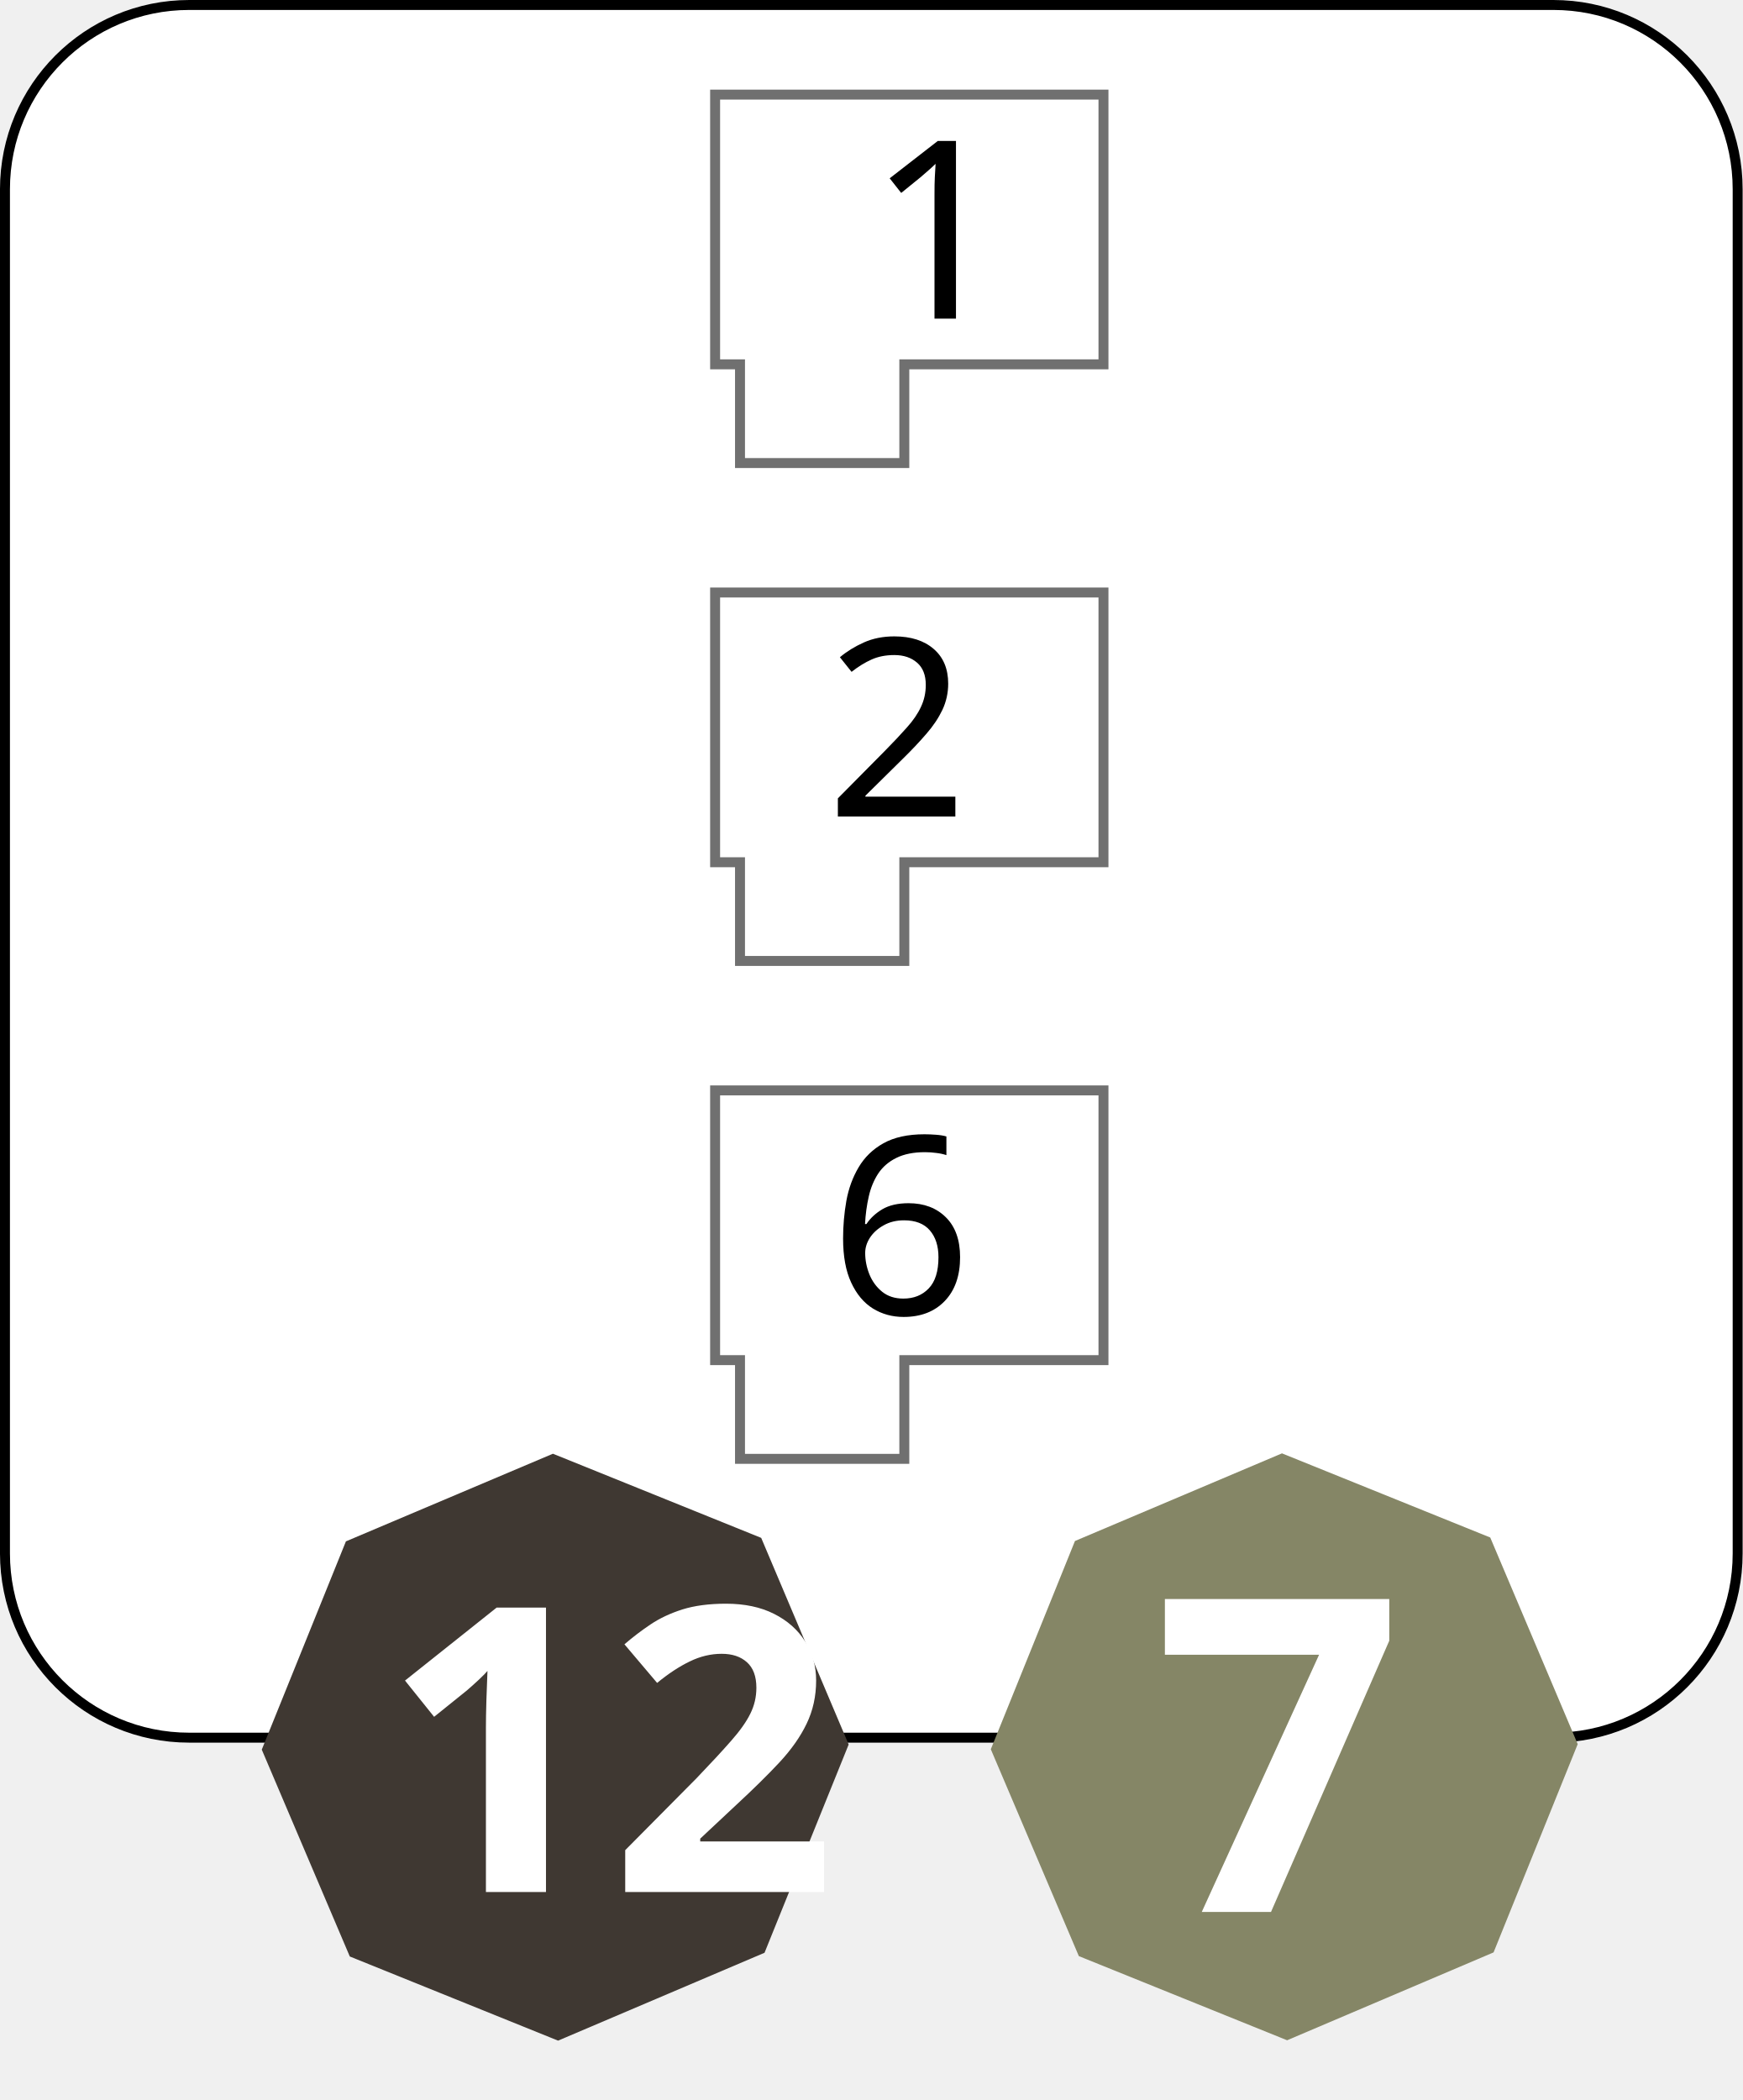
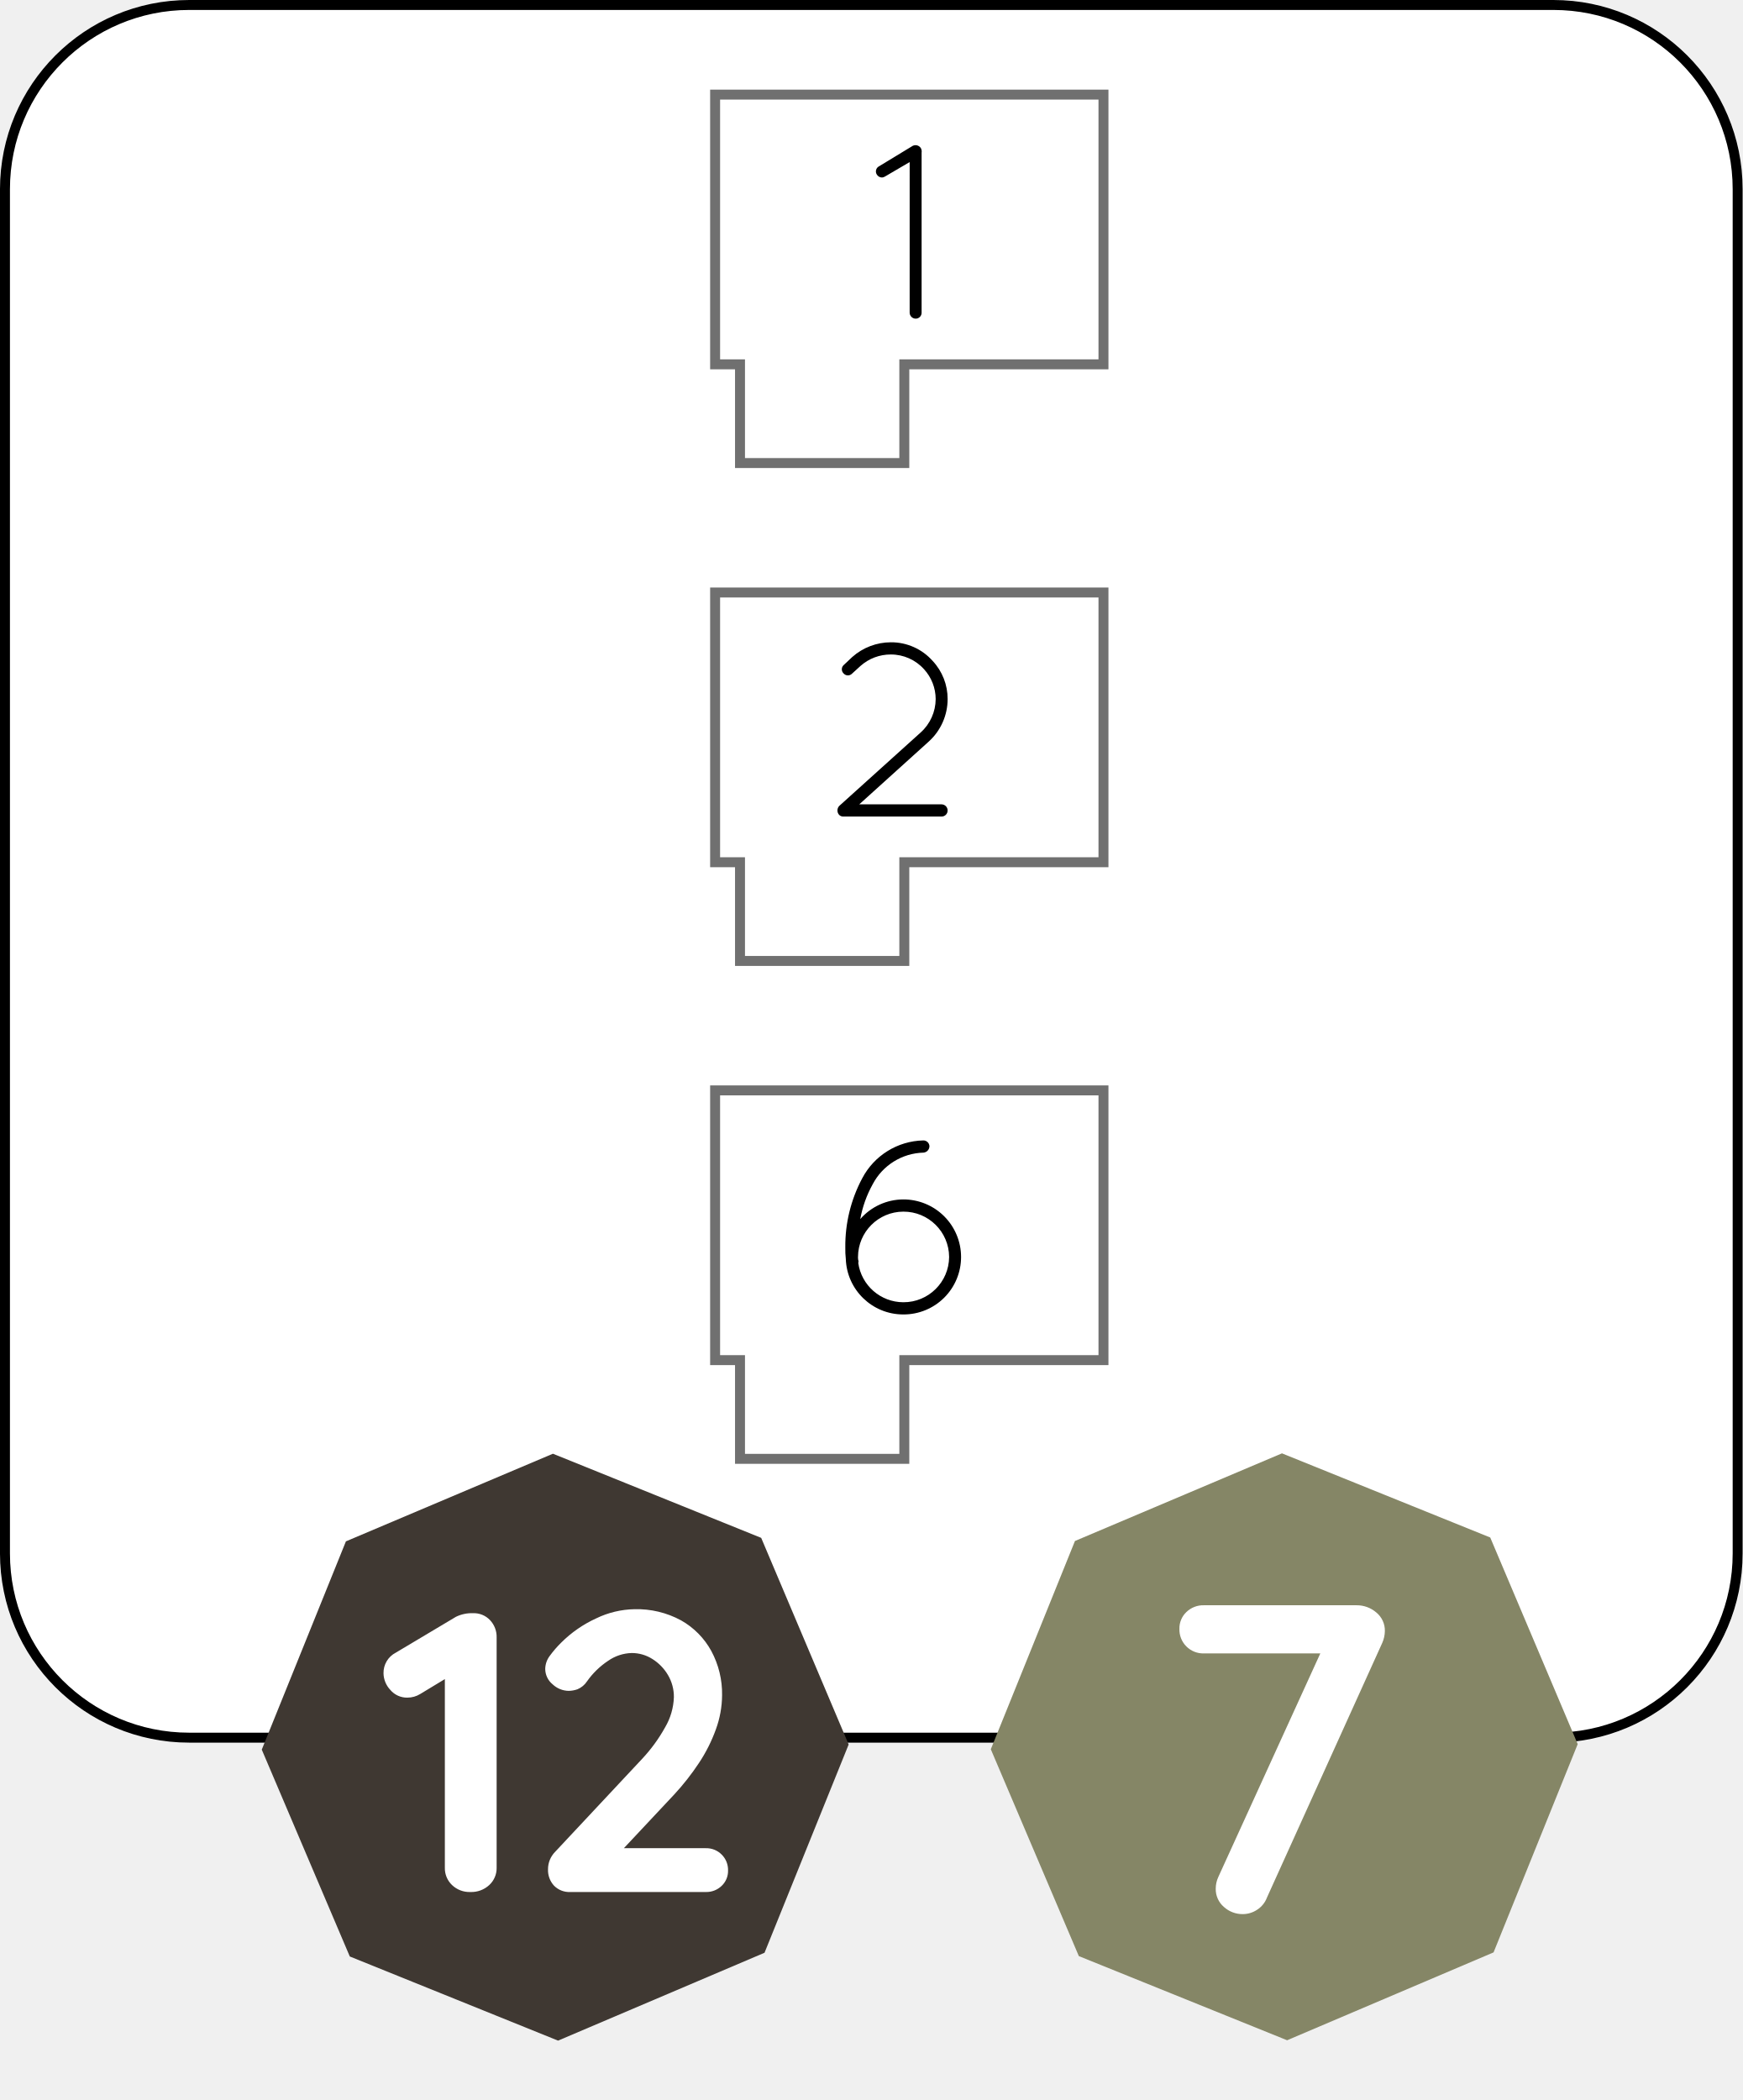
- <svg xmlns="http://www.w3.org/2000/svg" width="175" height="210.886" viewBox="0 0 175 210.886">
-   <g id="Grupo_431" data-name="Grupo 431" transform="translate(-88.687 -233)">
+ <svg xmlns="http://www.w3.org/2000/svg" width="175" height="210.887" viewBox="0 0 175 210.887">
+   <defs>
+     <style>
+       .cls-1, .cls-2, .cls-4 {
+         fill: #fff;
+       }
+ 
+       .cls-1 {
+         stroke: #000;
+       }
+ 
+       .cls-3 {
+         fill: #3f3832;
+       }
+ 
+       .cls-5 {
+         fill: #858666;
+       }
+ 
+       .cls-6, .cls-8 {
+         stroke: none;
+       }
+ 
+       .cls-7 {
+         fill: none;
+       }
+ 
+       .cls-8 {
+         fill: #707070;
+       }
+     </style>
+   </defs>
+   <g id="M_3_1_T" transform="translate(-88.687 -233)">
    <g id="Grupo_109" data-name="Grupo 109" transform="translate(88.334 233)">
-       <g id="Rectángulo_4" data-name="Rectángulo 4" transform="translate(0.352)" fill="#fff" stroke="#000" stroke-width="1">
-         <rect width="175" height="175" rx="19" stroke="none" />
-         <rect x="0.5" y="0.5" width="174" height="174" rx="18.5" fill="none" />
+       <g id="Rectángulo_4" data-name="Rectángulo 4" class="cls-1" transform="translate(0.352)">
+         <rect class="cls-6" width="175" height="175" rx="19" />
+         <rect class="cls-7" x="0.5" y="0.5" width="174" height="174" rx="18.5" />
      </g>
    </g>
    <g id="Grupo_106" data-name="Grupo 106" transform="translate(159.526 290.958)">
      <g id="Grupo_46" data-name="Grupo 46" transform="translate(0 0.768)">
-         <g id="Unión_22" data-name="Unión 22" transform="translate(0.474 0.274)" fill="#fff">
-           <path d="M 19.5 37.5 L 3 37.5 L 3 28.087 L 3 27.587 L 2.5 27.587 L 0.5 27.587 L 0.5 0.5 L 39.5 0.5 L 39.5 27.587 L 20 27.587 L 19.5 27.587 L 19.5 28.087 L 19.5 37.5 Z" stroke="none" />
-           <path d="M 19 37 L 19 28.087 L 19 27.087 L 20 27.087 L 39 27.087 L 39 1 L 1 1 L 1 27.087 L 2.5 27.087 L 3.5 27.087 L 3.5 28.087 L 3.5 37 L 19 37 M 20 38 L 2.5 38 L 2.5 28.087 L 0 28.087 L 0 0 L 40 0 L 40 28.087 L 20 28.087 L 20 38 Z" stroke="none" fill="#707070" />
+         <g id="Unión_22" data-name="Unión 22" class="cls-2" transform="translate(0.474 0.274)">
+           <path class="cls-6" d="M 19.5 37.5 L 3 37.5 L 3 28.087 L 3 27.587 L 2.5 27.587 L 0.5 27.587 L 0.5 0.5 L 39.5 0.5 L 39.5 27.587 L 20 27.587 L 19.5 27.587 L 19.5 28.087 L 19.5 37.5 Z" />
+           <path class="cls-8" d="M 19 37 L 19 28.087 L 19 27.087 L 20 27.087 L 39 27.087 L 39 1 L 1 1 L 1 27.087 L 2.5 27.087 L 3.5 27.087 L 3.5 28.087 L 3.5 37 L 19 37 M 20 38 L 2.5 38 L 2.5 28.087 L 0 28.087 L 0 0 L 40 0 L 40 28.087 L 20 28.087 L 20 38 Z" />
        </g>
      </g>
-       <text id="_2" data-name="2" transform="translate(19.474 24.042)" font-size="25" font-family="Quicksand-Regular, Quicksand">
-         <tspan x="-7.375" y="0">2</tspan>
-       </text>
+       <path id="Trazado_246" data-name="Trazado 246" d="M-6.05-.175A.567.567,0,0,0-5.6,0H4.25a.608.608,0,0,0,.6-.6.614.614,0,0,0-.6-.625H-4.025l7-6.325A5.753,5.753,0,0,0,4.85-11.8a5.575,5.575,0,0,0-1.5-3.825A5.559,5.559,0,0,0-.85-17.5a5.867,5.867,0,0,0-3.875,1.475l-.85.8a.575.575,0,0,0-.025.85.575.575,0,0,0,.85.025l.85-.775a4.552,4.552,0,0,1,3.05-1.15A4.462,4.462,0,0,1,2.475-14.8a4.455,4.455,0,0,1,1.175,3,4.54,4.54,0,0,1-1.5,3.35L-6.025-1.075A.657.657,0,0,0-6.05-.175Z" transform="translate(19.474 24.042)" />
    </g>
    <g id="Grupo_369" data-name="Grupo 369" transform="translate(160.157 241)">
      <g id="Grupo_46-2" data-name="Grupo 46" transform="translate(0 0.768)">
-         <g id="Unión_22-2" data-name="Unión 22" transform="translate(-0.157 0.232)" fill="#fff">
-           <path d="M 19.5 37.5 L 3 37.5 L 3 28.087 L 3 27.587 L 2.5 27.587 L 0.5 27.587 L 0.5 0.5 L 39.5 0.5 L 39.5 27.587 L 20 27.587 L 19.5 27.587 L 19.5 28.087 L 19.5 37.5 Z" stroke="none" />
-           <path d="M 19 37 L 19 28.087 L 19 27.087 L 20 27.087 L 39 27.087 L 39 1 L 1 1 L 1 27.087 L 2.5 27.087 L 3.5 27.087 L 3.5 28.087 L 3.5 37 L 19 37 M 20 38 L 2.5 38 L 2.5 28.087 L 0 28.087 L 0 0 L 40 0 L 40 28.087 L 20 28.087 L 20 38 Z" stroke="none" fill="#707070" />
+         <g id="Unión_22-2" data-name="Unión 22" class="cls-2" transform="translate(-0.157 0.232)">
+           <path class="cls-6" d="M 19.5 37.5 L 3 37.5 L 3 28.087 L 3 27.587 L 2.5 27.587 L 0.5 27.587 L 0.5 0.5 L 39.5 0.5 L 39.5 27.587 L 20 27.587 L 19.5 27.587 L 19.5 28.087 L 19.5 37.5 Z" />
+           <path class="cls-8" d="M 19 37 L 19 28.087 L 19 27.087 L 20 27.087 L 39 27.087 L 39 1 L 1 1 L 1 27.087 L 2.5 27.087 L 3.5 27.087 L 3.5 28.087 L 3.5 37 L 19 37 M 20 38 L 2.5 38 L 2.5 28.087 L 0 28.087 L 0 0 L 40 0 L 40 28.087 L 20 28.087 L 20 38 Z" />
        </g>
      </g>
-       <text id="_1" data-name="1" transform="translate(19.843 24)" font-size="25" font-family="Quicksand-Regular, Quicksand">
-         <tspan x="-4.188" y="0">1</tspan>
-       </text>
+       <path id="Trazado_245" data-name="Trazado 245" d="M.037-.6a.608.608,0,0,0,.6.6.592.592,0,0,0,.6-.6V-16.675a.721.721,0,0,0-.075-.45.633.633,0,0,0-.825-.225L-3.037-15.3a.577.577,0,0,0-.225.825.609.609,0,0,0,.525.3.613.613,0,0,0,.3-.1l2.475-1.45Z" transform="translate(19.843 24)" />
    </g>
    <g id="Grupo_414" data-name="Grupo 414" transform="translate(0 -19)">
-       <path id="Trazado_93" data-name="Trazado 93" d="M218.453,202.505l-15.917,15.948H179.978L164,202.505V179.948L179.978,164h22.557l15.917,15.948Z" transform="translate(38.776 178.507) rotate(22)" fill="#3f3832" />
-       <text id="_12" data-name="12" transform="translate(145 442)" fill="#fff" font-size="40" font-family="Quicksand" font-weight="700">
-         <tspan x="-18" y="0">12</tspan>
-       </text>
-       <path id="Trazado_95" data-name="Trazado 95" d="M218.453,202.505l-15.917,15.948H179.978L164,202.505V179.948L179.978,164h22.557l15.917,15.948Z" transform="translate(111.988 178.47) rotate(22)" fill="#858666" />
-       <text id="_7" data-name="7" transform="translate(217 444)" fill="#fff" font-size="44" font-family="Quicksand" font-weight="700">
-         <tspan x="-12.518" y="0">7</tspan>
-       </text>
+       <path id="Trazado_93" data-name="Trazado 93" class="cls-3" d="M218.453,202.505l-15.917,15.948H179.978L164,202.505V179.948L179.978,164h22.557l15.917,15.948Z" transform="translate(38.776 178.507) rotate(22)" />
+       <path id="Trazado_248" data-name="Trazado 248" class="cls-4" d="M-9.08,0a2.53,2.53,0,0,1-1.84-.7,2.329,2.329,0,0,1-.72-1.74V-22.6l.56.88-3.04,1.84a2.447,2.447,0,0,1-1.28.36,2.183,2.183,0,0,1-1.72-.78,2.49,2.49,0,0,1-.68-1.66,2.279,2.279,0,0,1,1.24-2.08l6.04-3.6A3.655,3.655,0,0,1-8.8-28a2.232,2.232,0,0,1,1.7.7,2.438,2.438,0,0,1,.66,1.74V-2.44A2.3,2.3,0,0,1-7.18-.7,2.653,2.653,0,0,1-9.08,0ZM14.56-4.4a2.171,2.171,0,0,1,1.6.64,2.171,2.171,0,0,1,.64,1.6,2.057,2.057,0,0,1-.64,1.54,2.208,2.208,0,0,1-1.6.62H.96A2.139,2.139,0,0,1-.68-.64a2.3,2.3,0,0,1-.6-1.64A2.482,2.482,0,0,1-.56-4.04l8.72-9.32a15.924,15.924,0,0,0,2.32-3.18,6.382,6.382,0,0,0,.88-3.02,4.269,4.269,0,0,0-.6-2.24A4.716,4.716,0,0,0,9.2-23.4,3.852,3.852,0,0,0,7.12-24a4.321,4.321,0,0,0-2.36.78,7.955,7.955,0,0,0-2.12,2.06,2.133,2.133,0,0,1-.96.8,2.8,2.8,0,0,1-.88.16,2.385,2.385,0,0,1-1.62-.66,2.008,2.008,0,0,1-.74-1.54,2.236,2.236,0,0,1,.46-1.32A10.827,10.827,0,0,1,.04-25.04a12.06,12.06,0,0,1,3.52-2.44A9.18,9.18,0,0,1,7.4-28.4a9.281,9.281,0,0,1,4.68,1.12,7.85,7.85,0,0,1,3.04,3.08,9.046,9.046,0,0,1,1.08,4.44,10.147,10.147,0,0,1-.62,3.42,15.753,15.753,0,0,1-1.7,3.38A24.8,24.8,0,0,1,11.4-9.8L6-4.04,5.56-4.4Z" transform="translate(145 442)" />
+       <path id="Trazado_95" data-name="Trazado 95" class="cls-5" d="M218.453,202.505l-15.917,15.948H179.978L164,202.505V179.948L179.978,164h22.557l15.917,15.948Z" transform="translate(111.988 178.47) rotate(22)" />
+       <path id="Trazado_249" data-name="Trazado 249" class="cls-4" d="M-3.5.22A2.783,2.783,0,0,1-5.412-.506a2.343,2.343,0,0,1-.814-1.826A2.8,2.8,0,0,1-5.962-3.52L4.818-27.148,5.3-25.96H-7.414a2.388,2.388,0,0,1-1.76-.7,2.388,2.388,0,0,1-.7-1.76,2.263,2.263,0,0,1,.7-1.694,2.429,2.429,0,0,1,1.76-.682H7.9a3,3,0,0,1,2,.726,2.337,2.337,0,0,1,.858,1.87,3.01,3.01,0,0,1-.264,1.188L-1.078-1.452A2.5,2.5,0,0,1-2.068-.22,2.6,2.6,0,0,1-3.5.22Z" transform="translate(217 444)" />
    </g>
    <g id="Grupo_429" data-name="Grupo 429" transform="translate(160.157 341)">
      <g id="Grupo_46-3" data-name="Grupo 46" transform="translate(0 0.768)">
-         <g id="Unión_22-3" data-name="Unión 22" transform="translate(-0.157 0.232)" fill="#fff">
-           <path d="M 19.5 37.5 L 3 37.5 L 3 28.087 L 3 27.587 L 2.5 27.587 L 0.5 27.587 L 0.5 0.5 L 39.5 0.5 L 39.5 27.587 L 20 27.587 L 19.5 27.587 L 19.5 28.087 L 19.5 37.5 Z" stroke="none" />
-           <path d="M 19 37 L 19 28.087 L 19 27.087 L 20 27.087 L 39 27.087 L 39 1 L 1 1 L 1 27.087 L 2.5 27.087 L 3.5 27.087 L 3.5 28.087 L 3.5 37 L 19 37 M 20 38 L 2.5 38 L 2.5 28.087 L 0 28.087 L 0 0 L 40 0 L 40 28.087 L 20 28.087 L 20 38 Z" stroke="none" fill="#707070" />
+         <g id="Unión_22-3" data-name="Unión 22" class="cls-2" transform="translate(-0.157 0.232)">
+           <path class="cls-6" d="M 19.5 37.5 L 3 37.5 L 3 28.087 L 3 27.587 L 2.5 27.587 L 0.5 27.587 L 0.5 0.5 L 39.5 0.5 L 39.5 27.587 L 20 27.587 L 19.5 27.587 L 19.5 28.087 L 19.5 37.5 Z" />
+           <path class="cls-8" d="M 19 37 L 19 28.087 L 19 27.087 L 20 27.087 L 39 27.087 L 39 1 L 1 1 L 1 27.087 L 2.5 27.087 L 3.5 27.087 L 3.5 28.087 L 3.5 37 L 19 37 M 20 38 L 2.5 38 L 2.5 28.087 L 0 28.087 L 0 0 L 40 0 L 40 28.087 L 20 28.087 L 20 38 Z" />
        </g>
      </g>
-       <text id="_6" data-name="6" transform="translate(19.843 24)" font-size="25" font-family="Quicksand-Regular, Quicksand">
-         <tspan x="-8.025" y="0">6</tspan>
-       </text>
+       <path id="Trazado_247" data-name="Trazado 247" d="M-6.425-6.725a8.661,8.661,0,0,0,.05,1.15A5.771,5.771,0,0,0-.6,0,5.767,5.767,0,0,0,5.2-5.775,5.783,5.783,0,0,0-.6-11.55,5.748,5.748,0,0,0-4.925-9.575a11.432,11.432,0,0,1,1.25-3.5,5.928,5.928,0,0,1,5.1-3.175.654.654,0,0,0,.6-.65.608.608,0,0,0-.625-.575,7.1,7.1,0,0,0-6.125,3.8A14.436,14.436,0,0,0-6.425-6.725Zm1.275.95A4.567,4.567,0,0,1-.6-10.325,4.577,4.577,0,0,1,4-5.775,4.577,4.577,0,0,1-.6-1.225a4.581,4.581,0,0,1-4.525-3.95A.371.371,0,0,0-5.1-5.35a1.267,1.267,0,0,1-.05-.325Z" transform="translate(19.843 24)" />
    </g>
  </g>
</svg>
